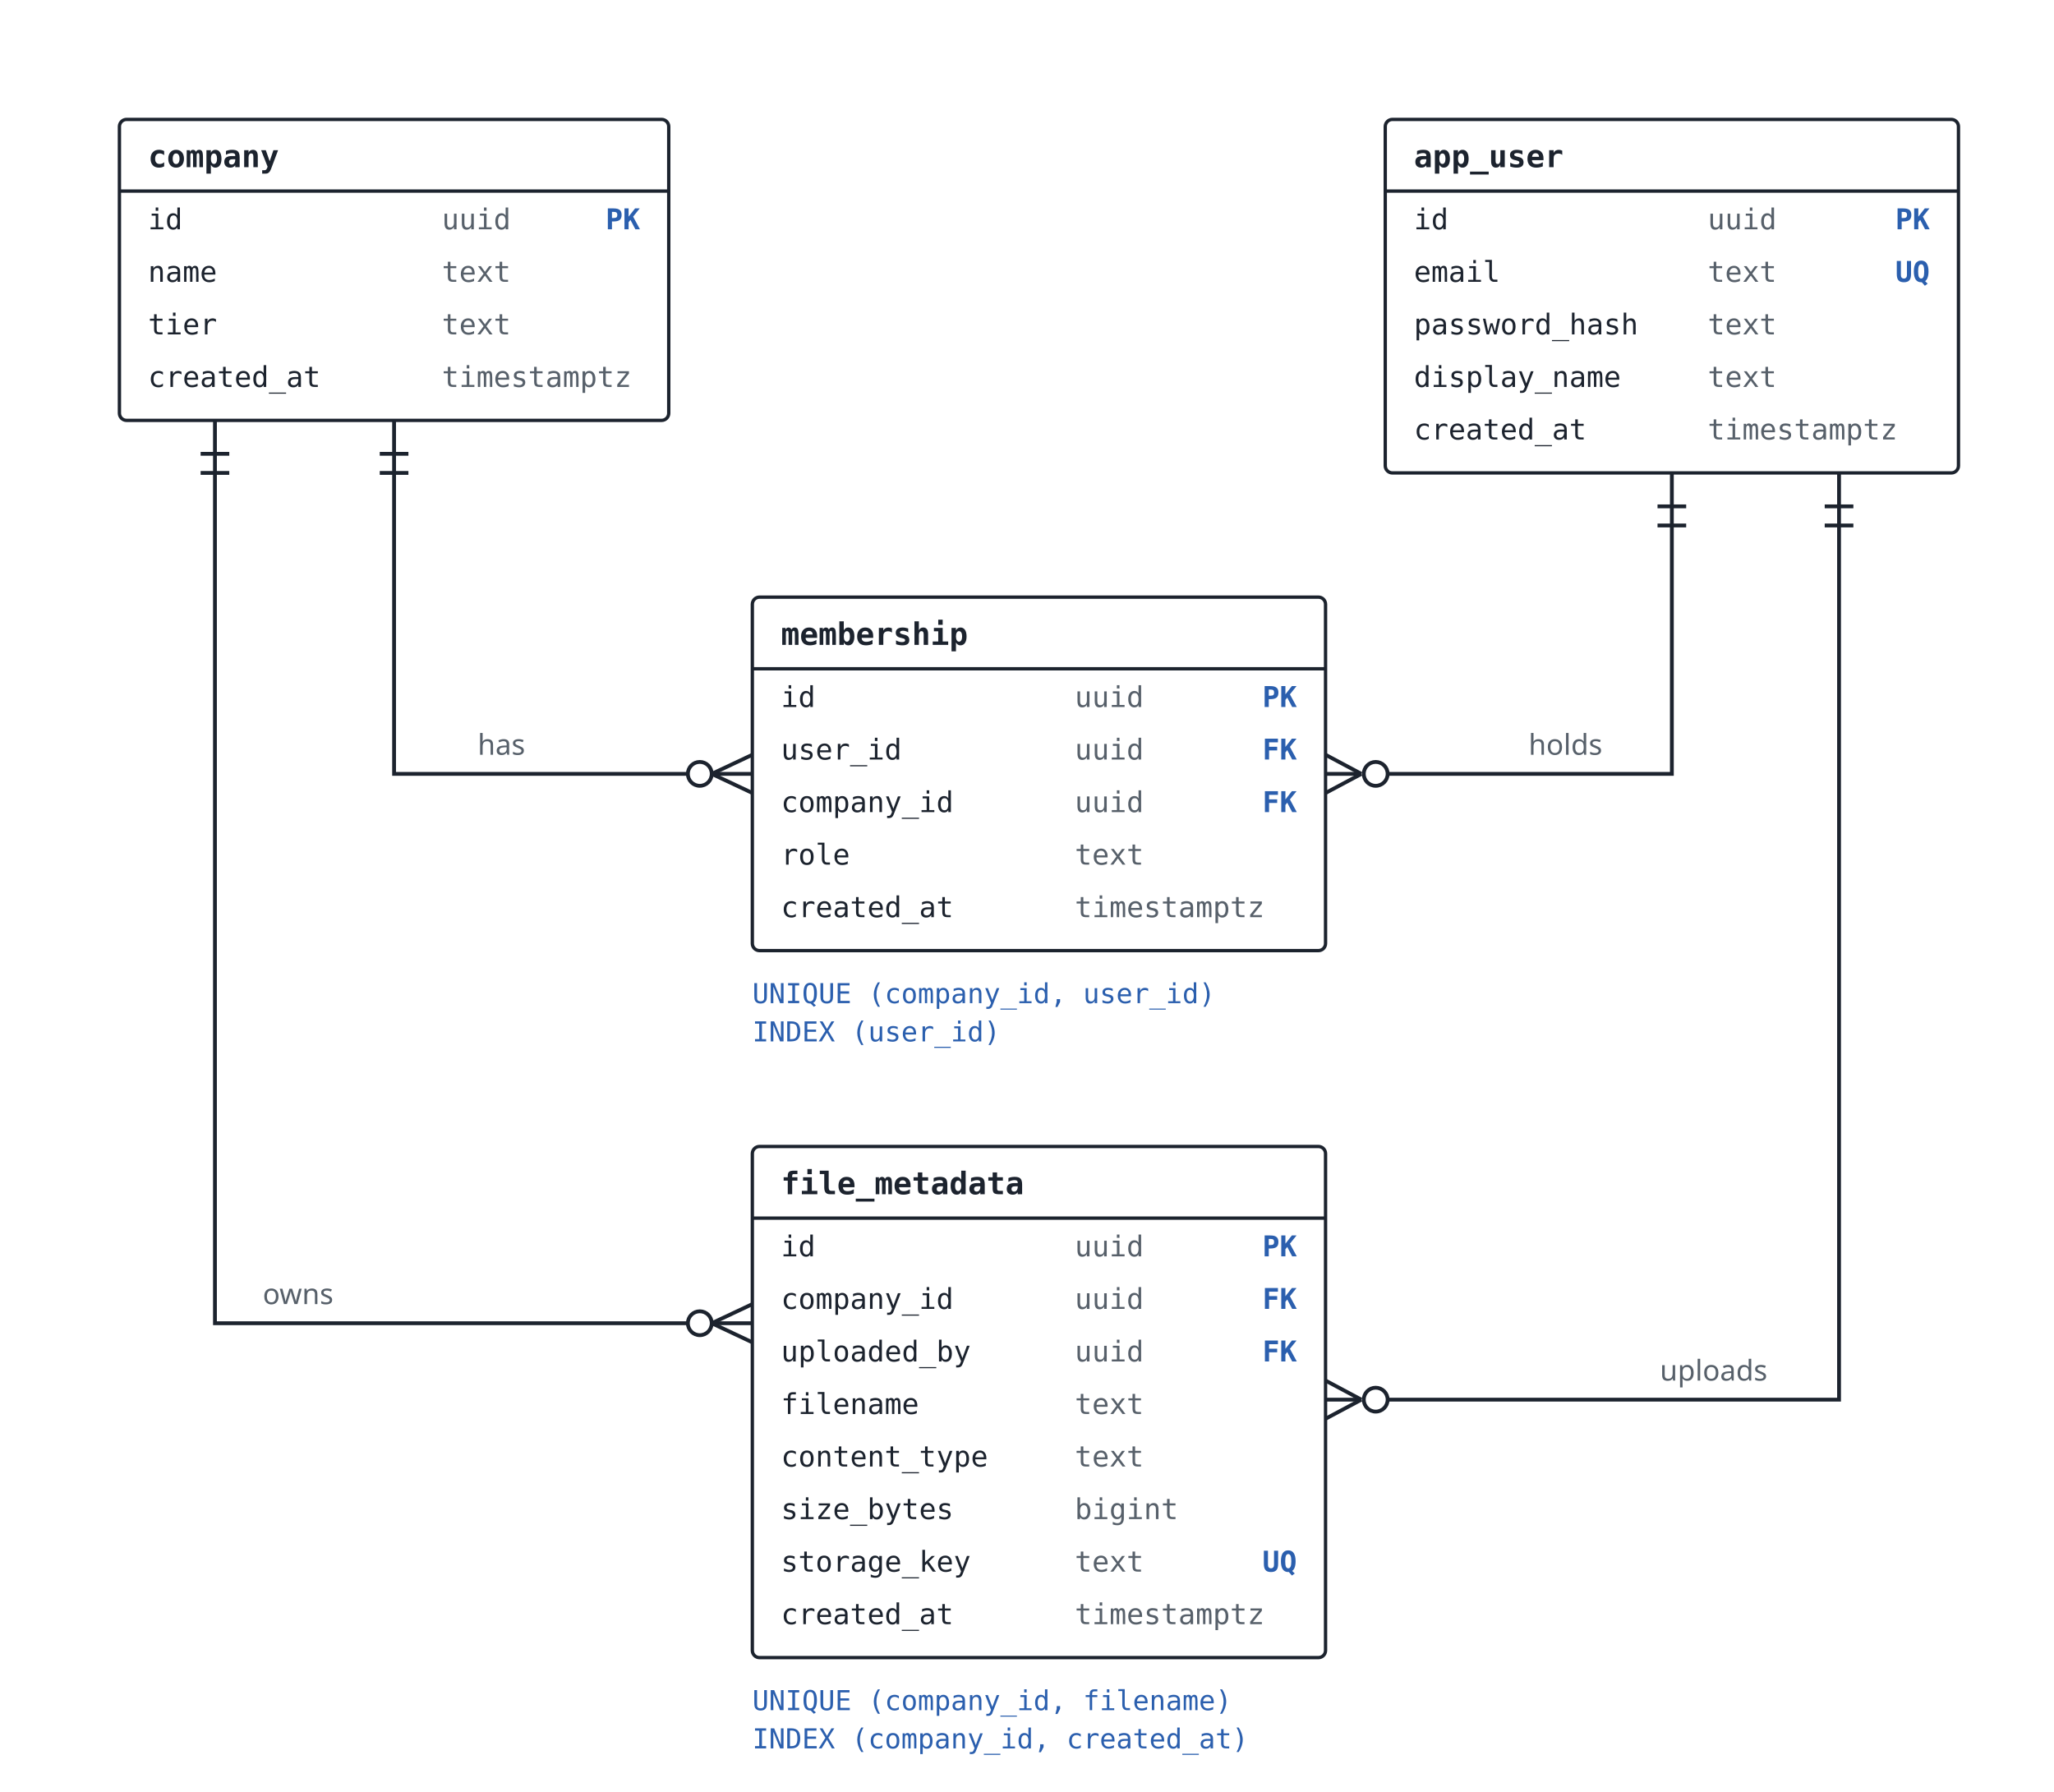
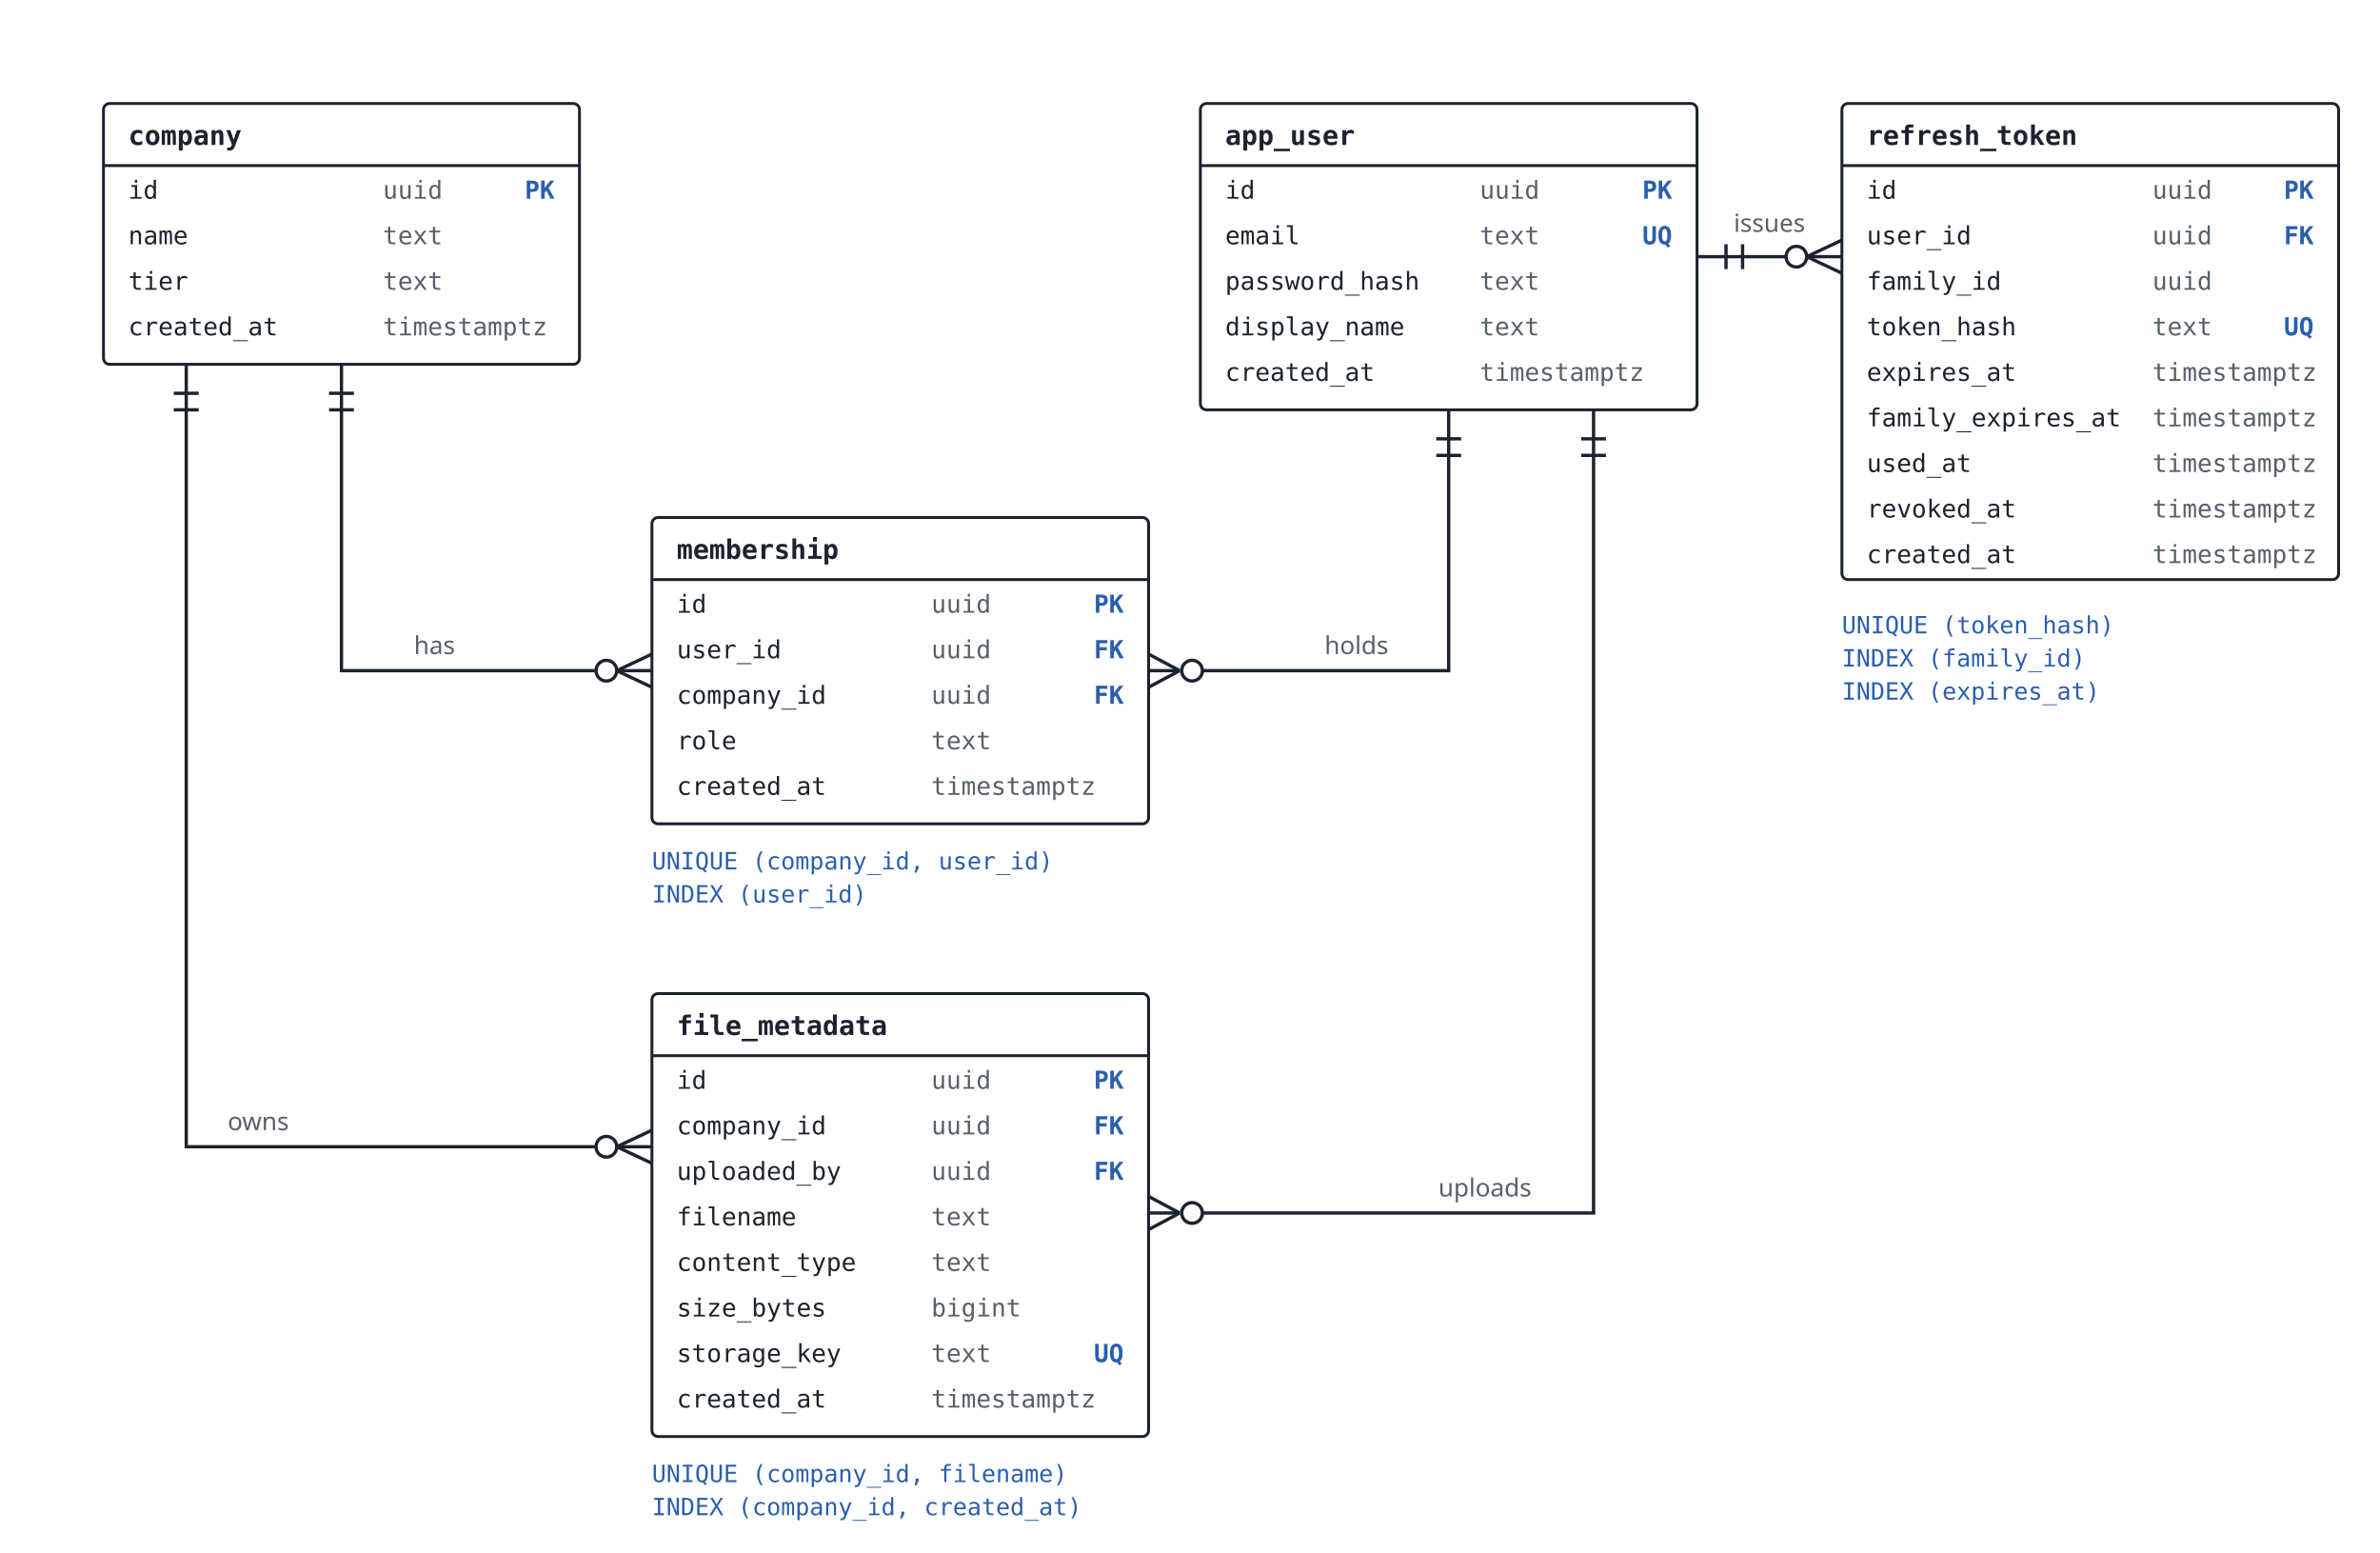
- <svg xmlns="http://www.w3.org/2000/svg" viewBox="0 0 860 750" font-family="ui-monospace, SFMono-Regular, Menlo, Consolas, monospace">
+ <svg xmlns="http://www.w3.org/2000/svg" viewBox="0 0 1150 750" font-family="ui-monospace, SFMono-Regular, Menlo, Consolas, monospace">
  <style>
    .box   { fill: none; stroke: #1c232e; stroke-width: 1.4; }
    .sep   { stroke: #1c232e; stroke-width: 1.4; }
    .title { font-size: 13px; font-weight: 700; fill: #1c232e; }
    .col   { font-size: 12px; fill: #1c232e; }
    .typ   { font-size: 12px; fill: #57606a; }
    .tag   { font-size: 12px; font-weight: 700; fill: #2b5fae; text-anchor: end; }
    .note  { font-size: 11.5px; fill: #2b5fae; }
    .edge  { stroke: #1c232e; stroke-width: 1.6; fill: none; }
    .lbl   { font-size: 12px; font-family: system-ui, sans-serif; fill: #57606a; }
    @media (prefers-color-scheme: dark) {
      .box, .sep   { stroke: #e6ebf2; }
      .title, .col { fill: #e6ebf2; }
      .typ, .lbl   { fill: #8b98a5; }
      .tag, .note  { fill: #7fa9ec; }
      .edge        { stroke: #e6ebf2; }
    }
  </style>
  <g class="edge">
    <polyline points="165,176 165,324 288,324" />
    <line x1="159" y1="190" x2="171" y2="190" />
    <line x1="159" y1="198" x2="171" y2="198" />
    <circle cx="293" cy="324" r="5" />
    <line x1="298" y1="324" x2="315" y2="316" />
    <line x1="298" y1="324" x2="315" y2="324" />
    <line x1="298" y1="324" x2="315" y2="332" />
  </g>
  <text class="lbl" x="200" y="316">has</text>
  <g class="edge">
    <polyline points="700,198 700,324 581,324" />
    <line x1="694" y1="212" x2="706" y2="212" />
    <line x1="694" y1="220" x2="706" y2="220" />
    <circle cx="576" cy="324" r="5" />
    <line x1="570" y1="324" x2="555" y2="316" />
    <line x1="570" y1="324" x2="555" y2="324" />
    <line x1="570" y1="324" x2="555" y2="332" />
  </g>
  <text class="lbl" x="640" y="316">holds</text>
  <g class="edge">
    <polyline points="90,176 90,554 288,554" />
    <line x1="84" y1="190" x2="96" y2="190" />
    <line x1="84" y1="198" x2="96" y2="198" />
    <circle cx="293" cy="554" r="5" />
    <line x1="298" y1="554" x2="315" y2="546" />
    <line x1="298" y1="554" x2="315" y2="554" />
    <line x1="298" y1="554" x2="315" y2="562" />
  </g>
  <text class="lbl" x="110" y="546">owns</text>
  <g class="edge">
    <polyline points="770,198 770,586 581,586" />
    <line x1="764" y1="212" x2="776" y2="212" />
    <line x1="764" y1="220" x2="776" y2="220" />
    <circle cx="576" cy="586" r="5" />
    <line x1="570" y1="586" x2="555" y2="578" />
    <line x1="570" y1="586" x2="555" y2="586" />
    <line x1="570" y1="586" x2="555" y2="594" />
  </g>
  <text class="lbl" x="740" y="578" text-anchor="end">uploads</text>
+   <g class="edge">
+     <polyline points="820,124 863,124" />
+     <line x1="834" y1="118" x2="834" y2="130" />
+     <line x1="842" y1="118" x2="842" y2="130" />
+     <circle cx="868" cy="124" r="5" />
+     <line x1="873" y1="124" x2="890" y2="116" />
+     <line x1="873" y1="124" x2="890" y2="124" />
+     <line x1="873" y1="124" x2="890" y2="132" />
+   </g>
+   <text class="lbl" x="855" y="112" text-anchor="middle">issues</text>
  <rect class="box" x="50" y="50" width="230" height="126" rx="3" />
  <line class="sep" x1="50" y1="80" x2="280" y2="80" />
  <text class="title" x="62" y="70">company</text>
  <text class="col" x="62" y="96">id</text>
  <text class="typ" x="185" y="96">uuid</text>
  <text class="tag" x="268" y="96">PK</text>
  <text class="col" x="62" y="118">name</text>
  <text class="typ" x="185" y="118">text</text>
  <text class="col" x="62" y="140">tier</text>
  <text class="typ" x="185" y="140">text</text>
  <text class="col" x="62" y="162">created_at</text>
  <text class="typ" x="185" y="162">timestamptz</text>
  <rect class="box" x="580" y="50" width="240" height="148" rx="3" />
  <line class="sep" x1="580" y1="80" x2="820" y2="80" />
  <text class="title" x="592" y="70">app_user</text>
  <text class="col" x="592" y="96">id</text>
  <text class="typ" x="715" y="96">uuid</text>
  <text class="tag" x="808" y="96">PK</text>
  <text class="col" x="592" y="118">email</text>
  <text class="typ" x="715" y="118">text</text>
  <text class="tag" x="808" y="118">UQ</text>
  <text class="col" x="592" y="140">password_hash</text>
  <text class="typ" x="715" y="140">text</text>
  <text class="col" x="592" y="162">display_name</text>
  <text class="typ" x="715" y="162">text</text>
  <text class="col" x="592" y="184">created_at</text>
  <text class="typ" x="715" y="184">timestamptz</text>
  <rect class="box" x="315" y="250" width="240" height="148" rx="3" />
  <line class="sep" x1="315" y1="280" x2="555" y2="280" />
  <text class="title" x="327" y="270">membership</text>
  <text class="col" x="327" y="296">id</text>
  <text class="typ" x="450" y="296">uuid</text>
  <text class="tag" x="543" y="296">PK</text>
  <text class="col" x="327" y="318">user_id</text>
  <text class="typ" x="450" y="318">uuid</text>
  <text class="tag" x="543" y="318">FK</text>
  <text class="col" x="327" y="340">company_id</text>
  <text class="typ" x="450" y="340">uuid</text>
  <text class="tag" x="543" y="340">FK</text>
  <text class="col" x="327" y="362">role</text>
  <text class="typ" x="450" y="362">text</text>
  <text class="col" x="327" y="384">created_at</text>
  <text class="typ" x="450" y="384">timestamptz</text>
  <text class="note" x="315" y="420">UNIQUE (company_id, user_id)</text>
  <text class="note" x="315" y="436">INDEX (user_id)</text>
  <rect class="box" x="315" y="480" width="240" height="214" rx="3" />
  <line class="sep" x1="315" y1="510" x2="555" y2="510" />
  <text class="title" x="327" y="500">file_metadata</text>
  <text class="col" x="327" y="526">id</text>
  <text class="typ" x="450" y="526">uuid</text>
  <text class="tag" x="543" y="526">PK</text>
  <text class="col" x="327" y="548">company_id</text>
  <text class="typ" x="450" y="548">uuid</text>
  <text class="tag" x="543" y="548">FK</text>
  <text class="col" x="327" y="570">uploaded_by</text>
  <text class="typ" x="450" y="570">uuid</text>
  <text class="tag" x="543" y="570">FK</text>
  <text class="col" x="327" y="592">filename</text>
  <text class="typ" x="450" y="592">text</text>
  <text class="col" x="327" y="614">content_type</text>
  <text class="typ" x="450" y="614">text</text>
  <text class="col" x="327" y="636">size_bytes</text>
  <text class="typ" x="450" y="636">bigint</text>
  <text class="col" x="327" y="658">storage_key</text>
  <text class="typ" x="450" y="658">text</text>
  <text class="tag" x="543" y="658">UQ</text>
  <text class="col" x="327" y="680">created_at</text>
  <text class="typ" x="450" y="680">timestamptz</text>
  <text class="note" x="315" y="716">UNIQUE (company_id, filename)</text>
  <text class="note" x="315" y="732">INDEX (company_id, created_at)</text>
+   <rect class="box" x="890" y="50" width="240" height="230" rx="3" />
+   <line class="sep" x1="890" y1="80" x2="1130" y2="80" />
+   <text class="title" x="902" y="70">refresh_token</text>
+   <text class="col" x="902" y="96">id</text>
+   <text class="typ" x="1040" y="96">uuid</text>
+   <text class="tag" x="1118" y="96">PK</text>
+   <text class="col" x="902" y="118">user_id</text>
+   <text class="typ" x="1040" y="118">uuid</text>
+   <text class="tag" x="1118" y="118">FK</text>
+   <text class="col" x="902" y="140">family_id</text>
+   <text class="typ" x="1040" y="140">uuid</text>
+   <text class="col" x="902" y="162">token_hash</text>
+   <text class="typ" x="1040" y="162">text</text>
+   <text class="tag" x="1118" y="162">UQ</text>
+   <text class="col" x="902" y="184">expires_at</text>
+   <text class="typ" x="1040" y="184">timestamptz</text>
+   <text class="col" x="902" y="206">family_expires_at</text>
+   <text class="typ" x="1040" y="206">timestamptz</text>
+   <text class="col" x="902" y="228">used_at</text>
+   <text class="typ" x="1040" y="228">timestamptz</text>
+   <text class="col" x="902" y="250">revoked_at</text>
+   <text class="typ" x="1040" y="250">timestamptz</text>
+   <text class="col" x="902" y="272">created_at</text>
+   <text class="typ" x="1040" y="272">timestamptz</text>
+   <text class="note" x="890" y="306">UNIQUE (token_hash)</text>
+   <text class="note" x="890" y="322">INDEX (family_id)</text>
+   <text class="note" x="890" y="338">INDEX (expires_at)</text>
</svg>
